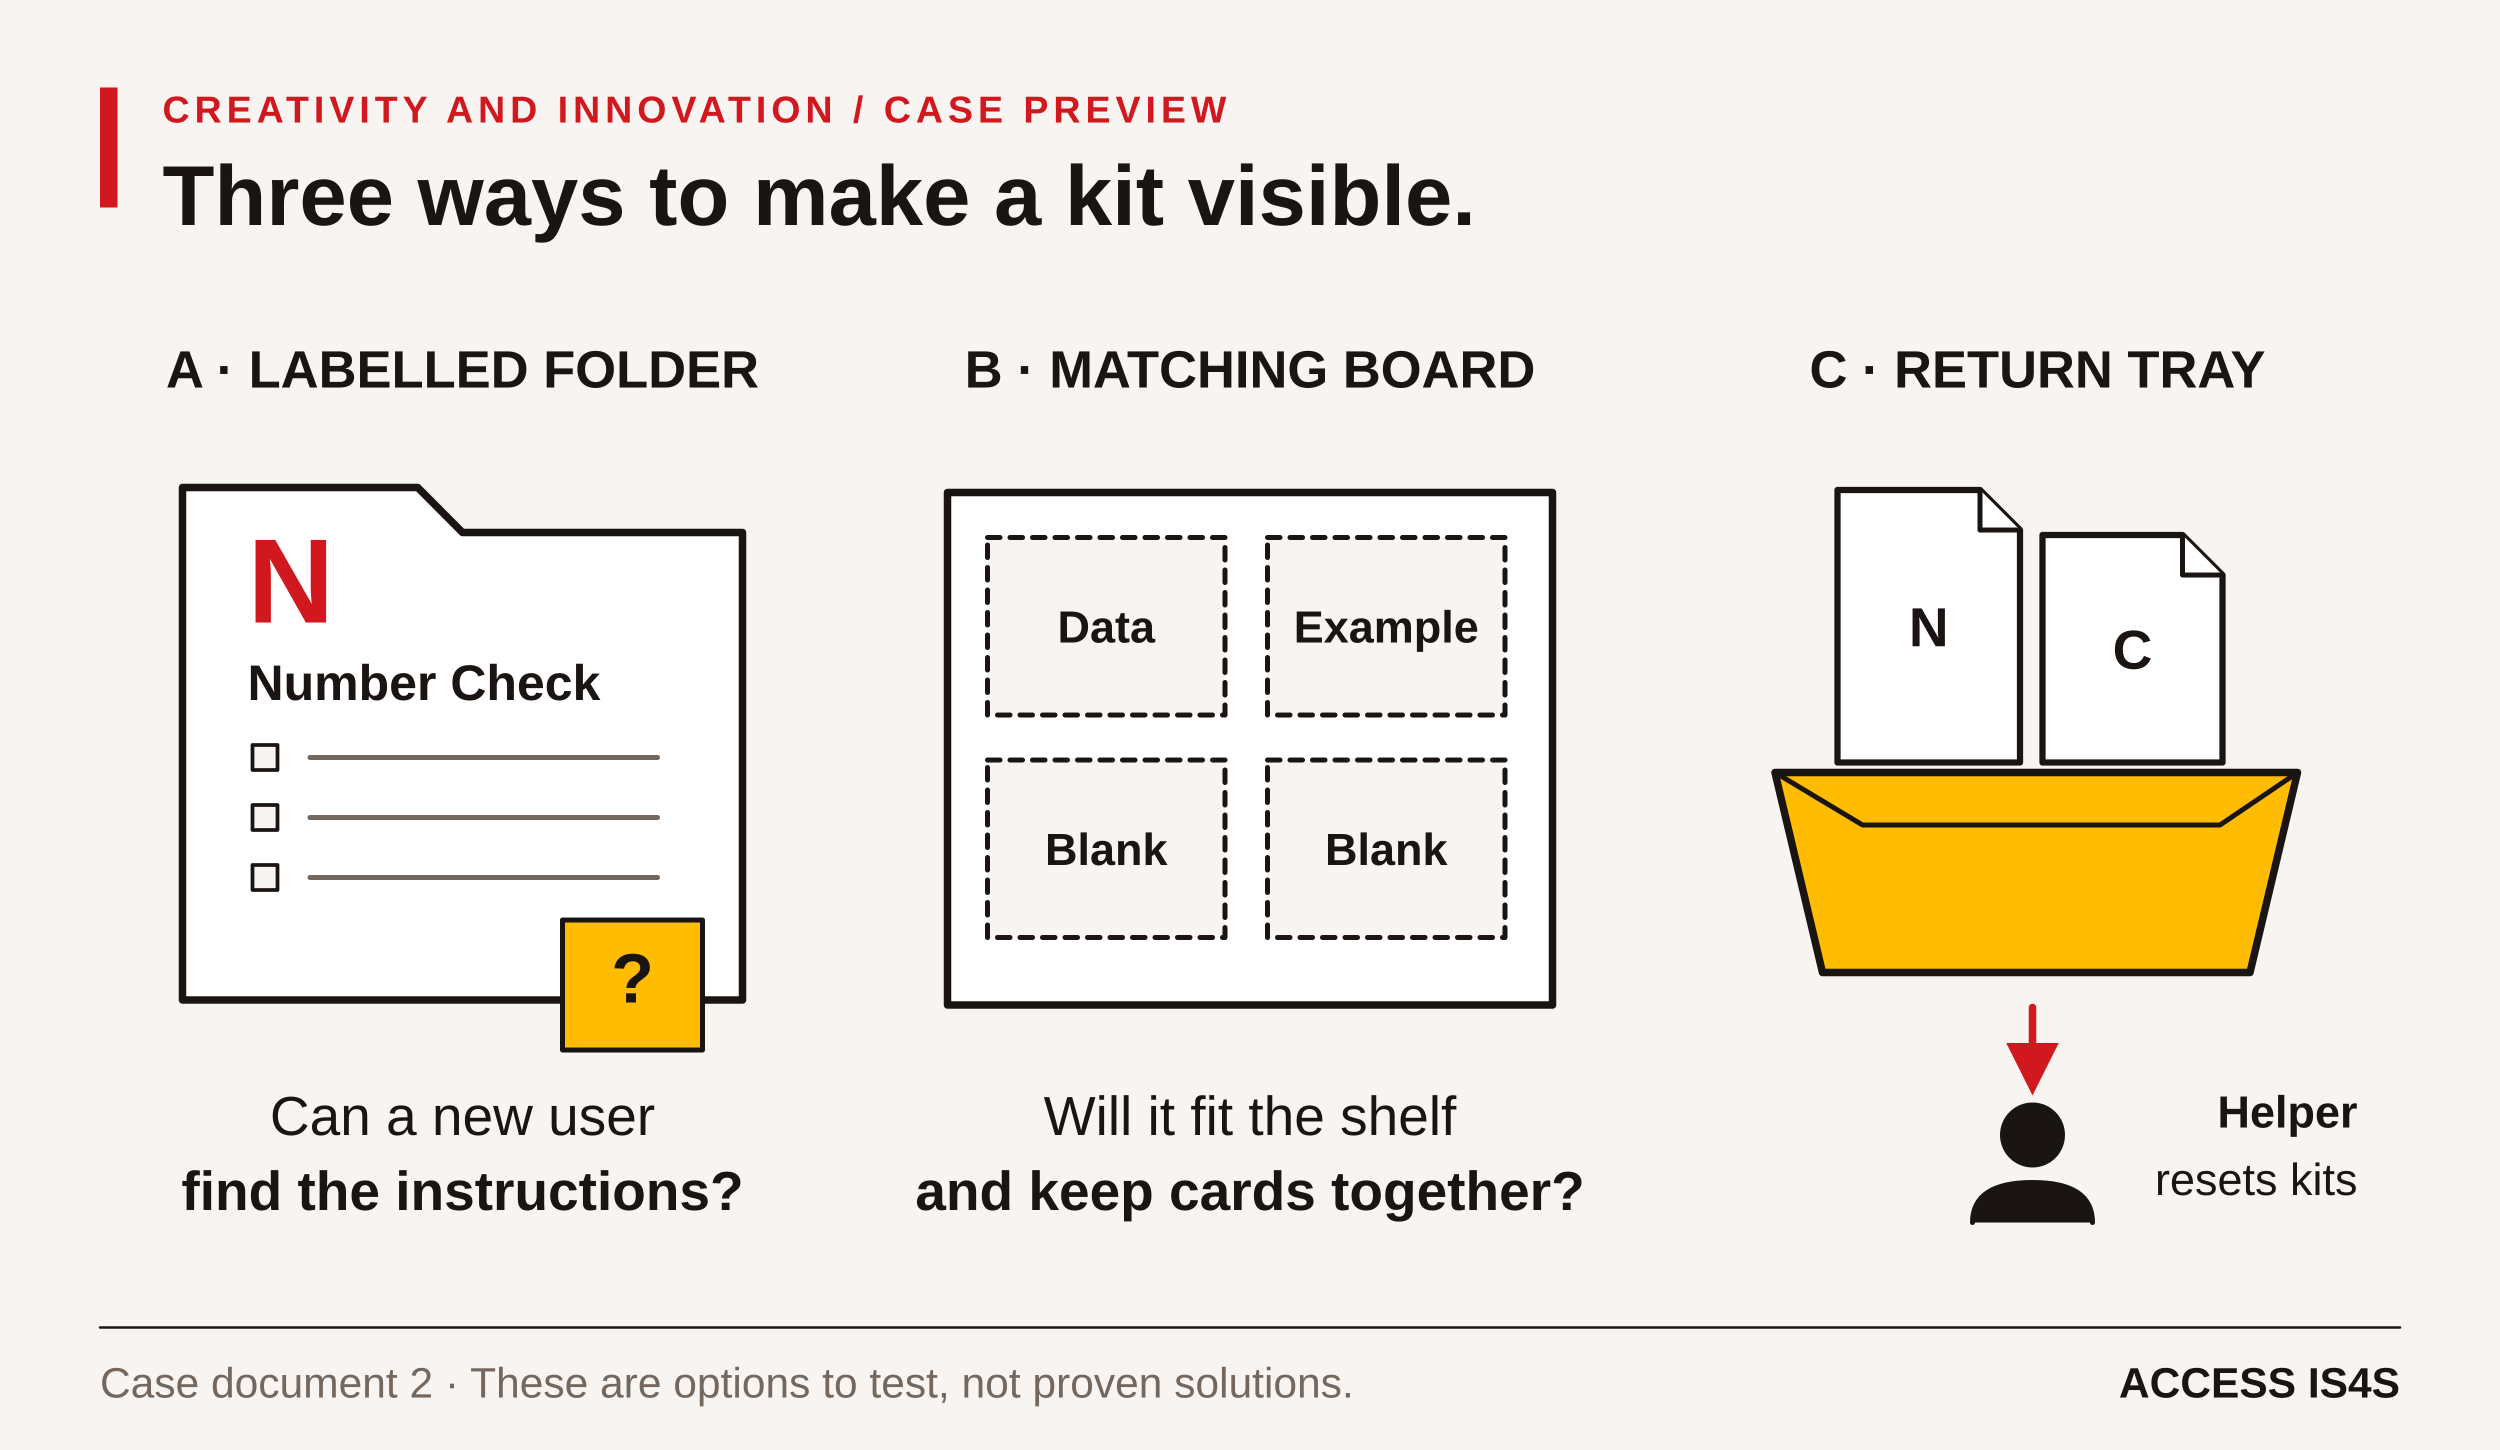
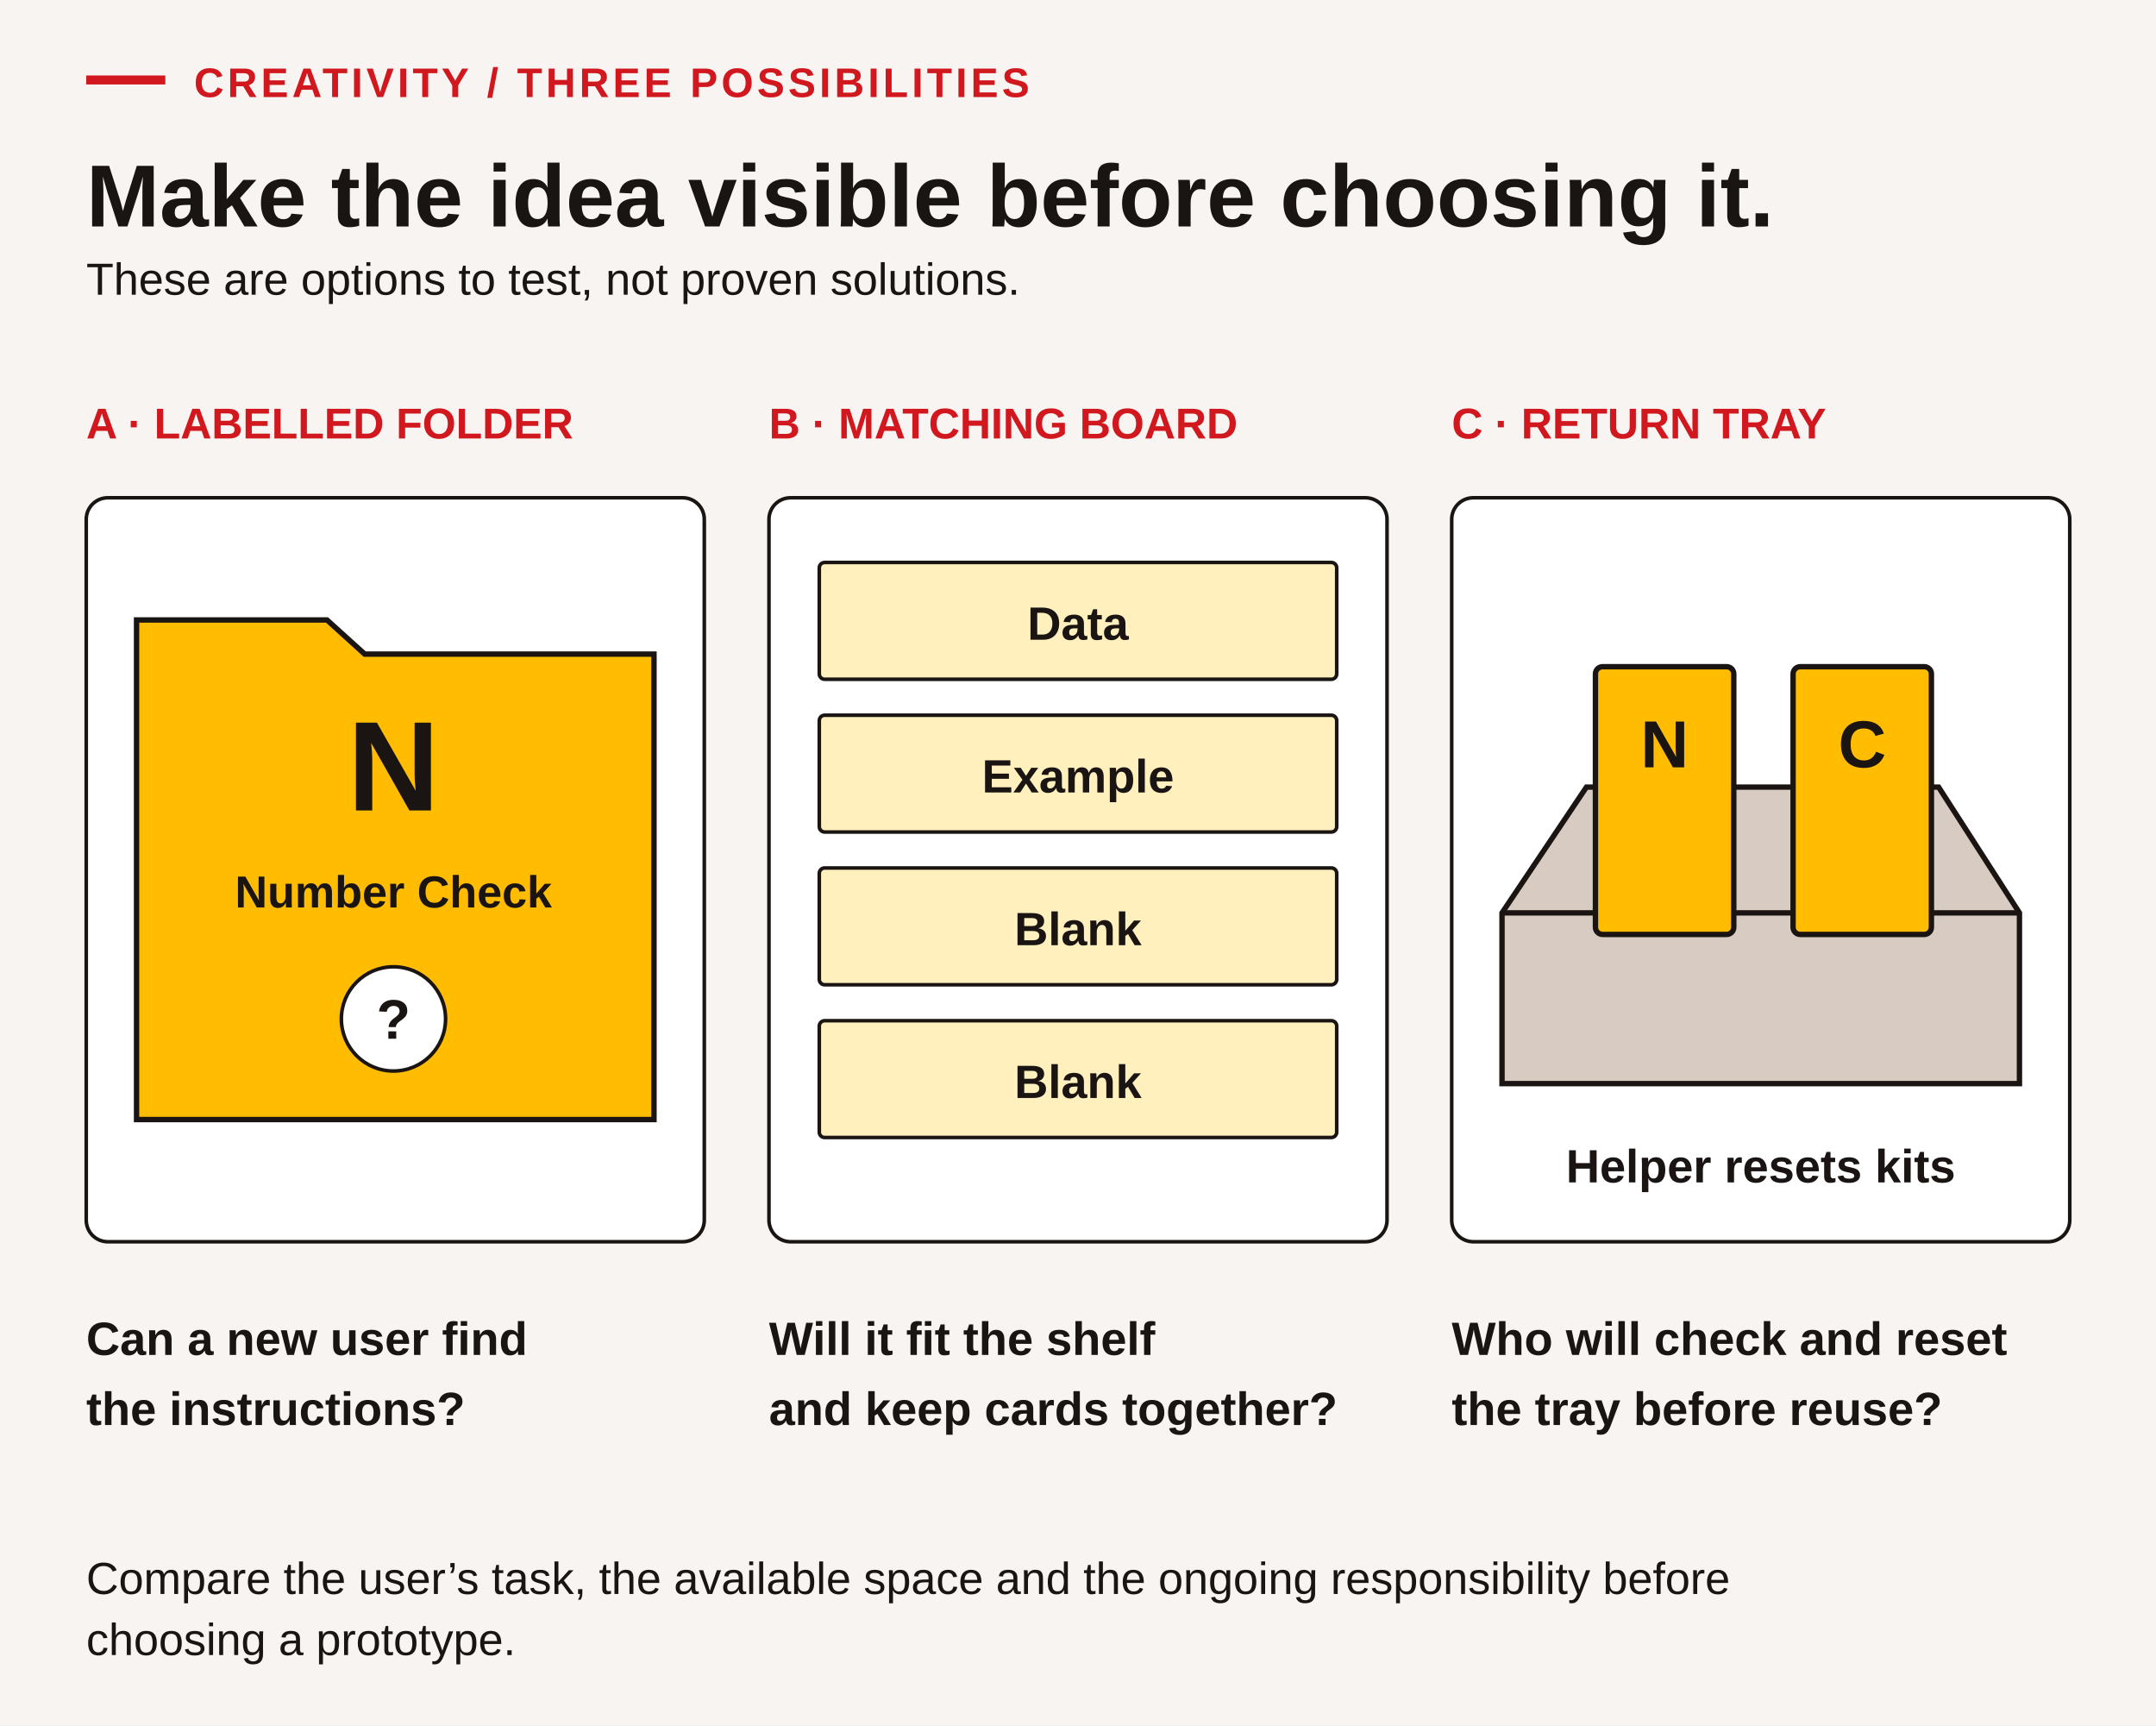
- <svg xmlns="http://www.w3.org/2000/svg" viewBox="0 0 1000 580" width="1000" height="580" role="img" aria-labelledby="title desc">
+ <svg xmlns="http://www.w3.org/2000/svg" width="1200" height="960" viewBox="0 0 1200 960" role="img" aria-labelledby="title desc">
  <defs>
-     <marker id="arrow" viewBox="0 0 10 10" refX="8" refY="5" markerWidth="7" markerHeight="7" orient="auto-start-reverse">
-       <path d="M0 0 L10 5 L0 10 Z" fill="#1A1512" />
+     <marker id="arrow" markerWidth="8" markerHeight="8" refX="7" refY="4" orient="auto">
+       <path d="M0 0 L8 4 L0 8Z" fill="#1A1512" />
    </marker>
-     <marker id="arrow-red" viewBox="0 0 10 10" refX="8" refY="5" markerWidth="7" markerHeight="7" orient="auto-start-reverse">
-       <path d="M0 0 L10 5 L0 10 Z" fill="#D2181F" />
-     </marker>
-     <pattern id="hatch" width="12" height="12" patternUnits="userSpaceOnUse" patternTransform="rotate(45)">
-       <line x1="0" y1="0" x2="0" y2="12" stroke="#1A1512" stroke-opacity=".12" stroke-width="3" />
+     <pattern id="hatch" width="14" height="14" patternUnits="userSpaceOnUse">
+       <path d="M-2 12 L12 -2 M2 16 L16 2" stroke="#7A6B61" stroke-width="1.5" />
    </pattern>
  </defs>
-   <g font-family="Arial, Helvetica, sans-serif" stroke-linejoin="round" stroke-linecap="round">
-     <rect x="0" y="0" width="1000" height="580" rx="0" fill="#F7F4F1" stroke="none" stroke-width="2" />
-     <rect x="40" y="35" width="7" height="48" rx="0" fill="#D2181F" stroke="none" stroke-width="2" />
-     <text x="65" y="49" font-size="15" fill="#D2181F" font-weight="700" text-anchor="start" letter-spacing="2">CREATIVITY AND INNOVATION / CASE PREVIEW</text>
-     <text x="65" y="90" font-size="34" fill="#1A1512" font-weight="700" text-anchor="start">Three ways to make a kit visible.</text>
-     <text x="185" y="155" font-size="21" fill="#1A1512" font-weight="700" text-anchor="middle">A · LABELLED FOLDER</text>
-     <text x="500" y="155" font-size="21" fill="#1A1512" font-weight="700" text-anchor="middle">B · MATCHING BOARD</text>
-     <text x="815" y="155" font-size="21" fill="#1A1512" font-weight="700" text-anchor="middle">C · RETURN TRAY</text>
-     <path d="M73 213 V195 H167.08 L185.0 213 H297 V400 H73 Z" fill="#FFFFFF" stroke="#1A1512" stroke-width="3" />
-     <text x="99" y="249" font-size="48" fill="#D2181F" font-weight="700" text-anchor="start">N</text>
-     <text x="99" y="280" font-size="20" fill="#1A1512" font-weight="700" text-anchor="start">Number Check</text>
-     <rect x="101" y="298" width="10" height="10" rx="0" fill="#F7F4F1" stroke="#1A1512" stroke-width="1.5" />
-     <line x1="124" y1="303" x2="263" y2="303" stroke="#73675E" stroke-width="2" />
-     <rect x="101" y="322" width="10" height="10" rx="0" fill="#F7F4F1" stroke="#1A1512" stroke-width="1.5" />
-     <line x1="124" y1="327" x2="263" y2="327" stroke="#73675E" stroke-width="2" />
-     <rect x="101" y="346" width="10" height="10" rx="0" fill="#F7F4F1" stroke="#1A1512" stroke-width="1.5" />
-     <line x1="124" y1="351" x2="263" y2="351" stroke="#73675E" stroke-width="2" />
-     <rect x="225" y="368" width="56" height="52" rx="0" fill="#FFBC00" stroke="#1A1512" stroke-width="2" />
-     <text x="253" y="401" font-size="28" fill="#1A1512" font-weight="700" text-anchor="middle">?</text>
-     <rect x="379" y="197" width="242" height="205" rx="0" fill="#FFFFFF" stroke="#1A1512" stroke-width="3" />
-     <rect x="395" y="215" width="95" height="71" rx="0" fill="#F7F4F1" stroke="#1A1512" stroke-width="2" stroke-dasharray="5 4" />
-     <text x="442.5" y="257" font-size="18" fill="#1A1512" font-weight="700" text-anchor="middle">Data</text>
-     <rect x="507" y="215" width="95" height="71" rx="0" fill="#F7F4F1" stroke="#1A1512" stroke-width="2" stroke-dasharray="5 4" />
-     <text x="554.5" y="257" font-size="18" fill="#1A1512" font-weight="700" text-anchor="middle">Example</text>
-     <rect x="395" y="304" width="95" height="71" rx="0" fill="#F7F4F1" stroke="#1A1512" stroke-width="2" stroke-dasharray="5 4" />
-     <text x="442.5" y="346" font-size="18" fill="#1A1512" font-weight="700" text-anchor="middle">Blank</text>
-     <rect x="507" y="304" width="95" height="71" rx="0" fill="#F7F4F1" stroke="#1A1512" stroke-width="2" stroke-dasharray="5 4" />
-     <text x="554.5" y="346" font-size="18" fill="#1A1512" font-weight="700" text-anchor="middle">Blank</text>
-     <path d="M735 196 H792 L808 212 V305 H735 Z" fill="#FFFFFF" stroke="#1A1512" stroke-width="2.5" />
-     <path d="M792 196 V212 H808" fill="#FFFFFF" stroke="#1A1512" stroke-width="2" />
-     <text x="771.5" y="258.5" font-size="22" fill="#1A1512" font-weight="700" text-anchor="middle">N</text>
-     <path d="M817 214 H873 L889 230 V305 H817 Z" fill="#FFFFFF" stroke="#1A1512" stroke-width="2.5" />
-     <path d="M873 214 V230 H889" fill="#FFFFFF" stroke="#1A1512" stroke-width="2" />
-     <text x="853.0" y="267.5" font-size="22" fill="#1A1512" font-weight="700" text-anchor="middle">C</text>
-     <path d="M710 309 H919 L900 389 H729 Z" fill="#FFBC00" stroke="#1A1512" stroke-width="3" />
-     <path d="M710 309 L745 330 H888 L919 309" fill="none" stroke="#1A1512" stroke-width="2" />
-     <line x1="813" y1="403" x2="813" y2="434" stroke="#D2181F" stroke-width="3" marker-end="url(#arrow-red)" />
-     <circle cx="813" cy="454" r="13" fill="#1A1512" stroke="none" stroke-width="2" />
-     <path d="M789 489 Q789 473 813 473 Q837 473 837 489" fill="#1A1512" stroke="#1A1512" stroke-width="2" />
-     <text x="185" y="454" font-size="22" fill="#1A1512" font-weight="400" text-anchor="middle">Can a new user</text>
-     <text x="185" y="484" font-size="22" fill="#1A1512" font-weight="700" text-anchor="middle">find the instructions?</text>
-     <text x="500" y="454" font-size="22" fill="#1A1512" font-weight="400" text-anchor="middle">Will it fit the shelf</text>
-     <text x="500" y="484" font-size="22" fill="#1A1512" font-weight="700" text-anchor="middle">and keep cards together?</text>
-     <text x="943" y="451" font-size="18" fill="#1A1512" font-weight="700" text-anchor="end">Helper</text>
-     <text x="943" y="478" font-size="18" fill="#1A1512" font-weight="400" text-anchor="end">resets kits</text>
-     <line x1="40" y1="531" x2="960" y2="531" stroke="#1A1512" stroke-width="1" />
-     <text x="40" y="559" font-size="17" fill="#73675E" font-weight="400" text-anchor="start">Case document 2 · These are options to test, not proven solutions.</text>
-     <text x="960" y="559" font-size="17" fill="#1A1512" font-weight="700" text-anchor="end">ACCESS IS4S</text>
+   <rect width="1200" height="960" fill="#F7F4F1" />
+   <g font-family="Arial,Helvetica,sans-serif">
+     <rect x="48" y="42" width="44" height="5" rx="0" fill="#D2181F" stroke="none" stroke-width="1" />
+     <text x="108" y="54" font-size="23" font-weight="700" fill="#D2181F" text-anchor="start" letter-spacing="2">CREATIVITY / THREE POSSIBILITIES</text>
+     <text x="48" y="126" font-size="49" font-weight="700" fill="#1A1512" text-anchor="start" letter-spacing="0">Make the idea visible before choosing it.</text>
+     <text x="48" y="164" font-size="25" font-weight="400" fill="#1A1512" text-anchor="start" letter-spacing="0">These are options to test, not proven solutions.</text>
+     <text x="48" y="244" font-size="24" font-weight="700" fill="#D2181F" text-anchor="start" letter-spacing="0">A · LABELLED FOLDER</text>
+     <rect x="48" y="277" width="344" height="414" rx="12" fill="#FFFFFF" stroke="#1A1512" stroke-width="2" />
+     <path d="M76 396 V345 H182 L203 364 H364 V623 H76Z" stroke="#1A1512" stroke-width="3" fill="#FFBC00" />
+     <text x="219" y="451" font-size="71" font-weight="700" fill="#1A1512" text-anchor="middle" letter-spacing="0">N</text>
+     <text x="219" y="505" font-size="25" font-weight="700" fill="#1A1512" text-anchor="middle" letter-spacing="0">Number Check</text>
+     <circle cx="219" cy="567" r="29" fill="#FFFFFF" stroke="#1A1512" stroke-width="2" />
+     <text x="219" y="578" font-size="31" font-weight="700" fill="#1A1512" text-anchor="middle" letter-spacing="0">?</text>
+     <text x="428" y="244" font-size="24" font-weight="700" fill="#D2181F" text-anchor="start" letter-spacing="0">B · MATCHING BOARD</text>
+     <rect x="428" y="277" width="344" height="414" rx="12" fill="#FFFFFF" stroke="#1A1512" stroke-width="2" />
+     <rect x="456" y="313" width="288" height="65" rx="3" fill="#FFF0BE" stroke="#1A1512" stroke-width="2" />
+     <text x="600" y="356" font-size="26" font-weight="700" fill="#1A1512" text-anchor="middle" letter-spacing="0">Data</text>
+     <rect x="456" y="398" width="288" height="65" rx="3" fill="#FFF0BE" stroke="#1A1512" stroke-width="2" />
+     <text x="600" y="441" font-size="26" font-weight="700" fill="#1A1512" text-anchor="middle" letter-spacing="0">Example</text>
+     <rect x="456" y="483" width="288" height="65" rx="3" fill="#FFF0BE" stroke="#1A1512" stroke-width="2" />
+     <text x="600" y="526" font-size="26" font-weight="700" fill="#1A1512" text-anchor="middle" letter-spacing="0">Blank</text>
+     <rect x="456" y="568" width="288" height="65" rx="3" fill="#FFF0BE" stroke="#1A1512" stroke-width="2" />
+     <text x="600" y="611" font-size="26" font-weight="700" fill="#1A1512" text-anchor="middle" letter-spacing="0">Blank</text>
+     <text x="808" y="244" font-size="24" font-weight="700" fill="#D2181F" text-anchor="start" letter-spacing="0">C · RETURN TRAY</text>
+     <rect x="808" y="277" width="344" height="414" rx="12" fill="#FFFFFF" stroke="#1A1512" stroke-width="2" />
+     <path d="M836 508 L883 438 H1079 L1124 508 V603 H836Z" stroke="#1A1512" stroke-width="3" fill="#D8CBC1" />
+     <line x1="836" y1="508" x2="1124" y2="508" stroke="#1A1512" stroke-width="3" />
+     <rect x="888" y="371" width="77" height="149" rx="4" fill="#FFBC00" stroke="#1A1512" stroke-width="3" />
+     <text x="926.5" y="427" font-size="37" font-weight="700" fill="#1A1512" text-anchor="middle" letter-spacing="0">N</text>
+     <rect x="998" y="371" width="77" height="149" rx="4" fill="#FFBC00" stroke="#1A1512" stroke-width="3" />
+     <text x="1036.5" y="427" font-size="37" font-weight="700" fill="#1A1512" text-anchor="middle" letter-spacing="0">C</text>
+     <text x="980" y="658" font-size="26" font-weight="700" fill="#1A1512" text-anchor="middle" letter-spacing="0">Helper resets kits</text>
+     <text x="48" y="754" font-size="26" font-weight="700" fill="#1A1512" text-anchor="start" letter-spacing="0">Can a new user find</text>
+     <text x="48" y="793" font-size="26" font-weight="700" fill="#1A1512" text-anchor="start" letter-spacing="0">the instructions?</text>
+     <text x="428" y="754" font-size="26" font-weight="700" fill="#1A1512" text-anchor="start" letter-spacing="0">Will it fit the shelf</text>
+     <text x="428" y="793" font-size="26" font-weight="700" fill="#1A1512" text-anchor="start" letter-spacing="0">and keep cards together?</text>
+     <text x="808" y="754" font-size="26" font-weight="700" fill="#1A1512" text-anchor="start" letter-spacing="0">Who will check and reset</text>
+     <text x="808" y="793" font-size="26" font-weight="700" fill="#1A1512" text-anchor="start" letter-spacing="0">the tray before reuse?</text>
+     <text x="48" y="887" font-size="25" font-weight="400" fill="#1A1512" text-anchor="start" letter-spacing="0">Compare the user’s task, the available space and the ongoing responsibility before</text>
+     <text x="48" y="921" font-size="25" font-weight="400" fill="#1A1512" text-anchor="start" letter-spacing="0">choosing a prototype.</text>
  </g>
</svg>
